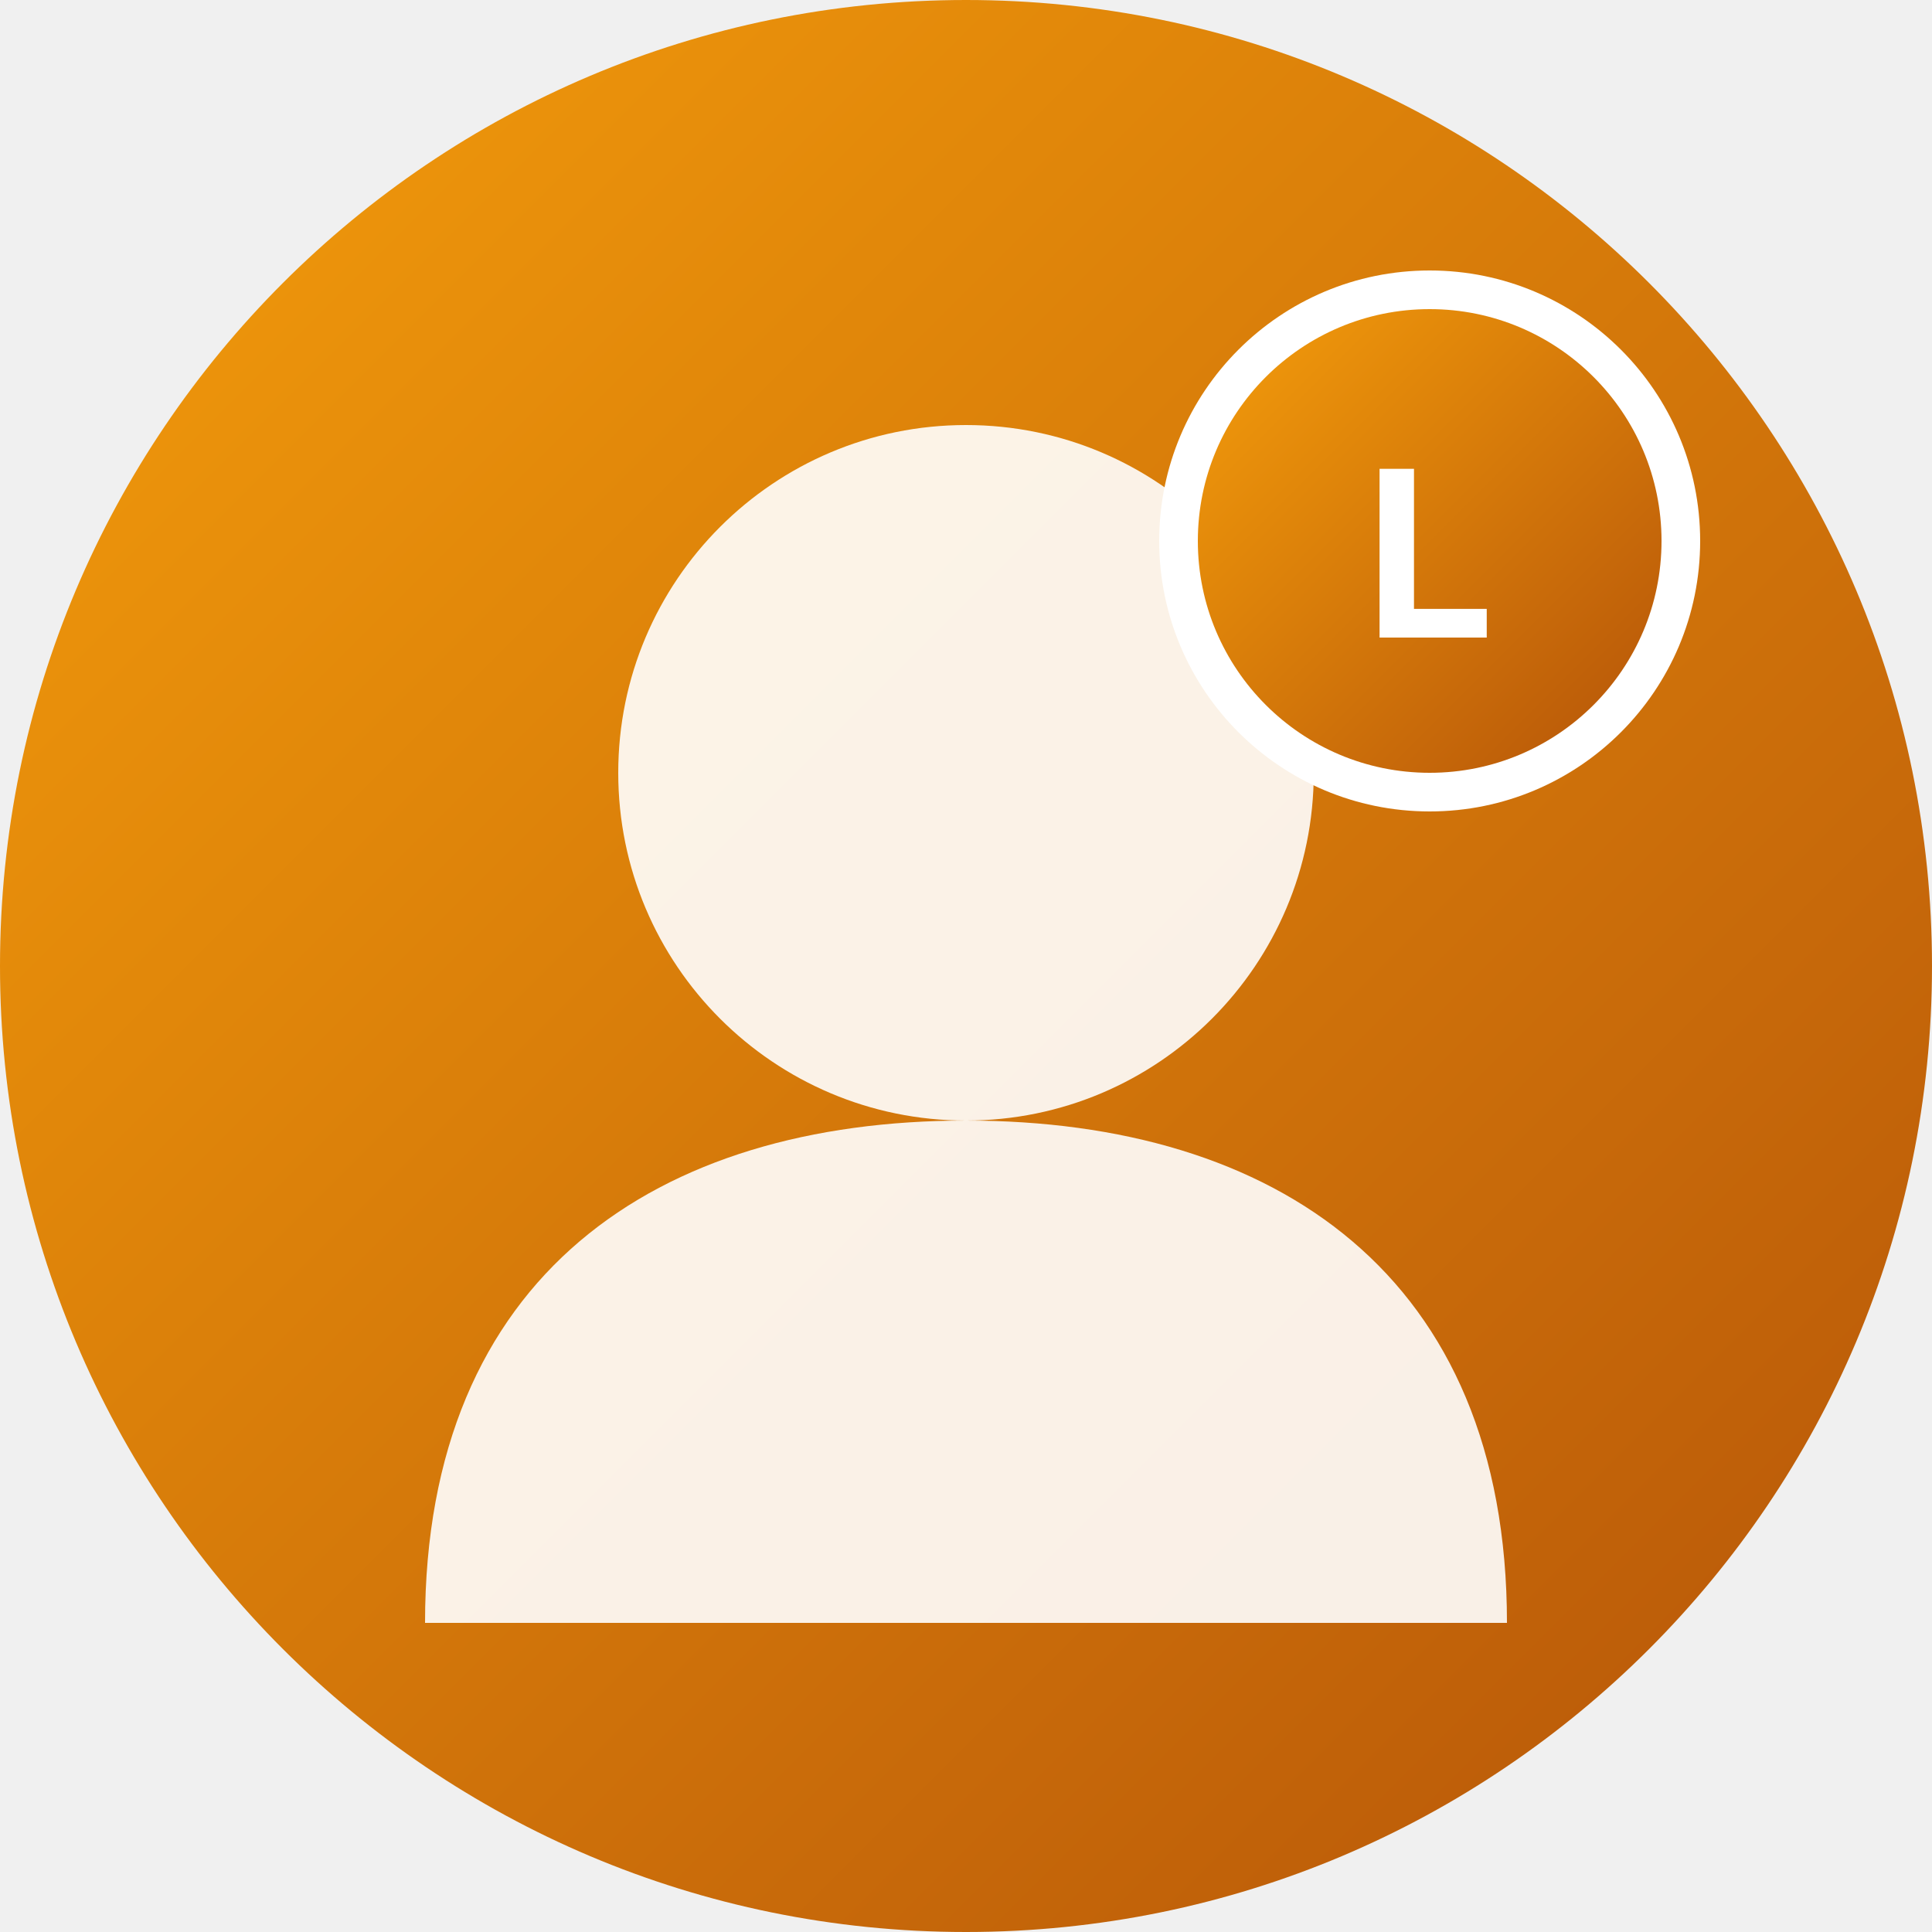
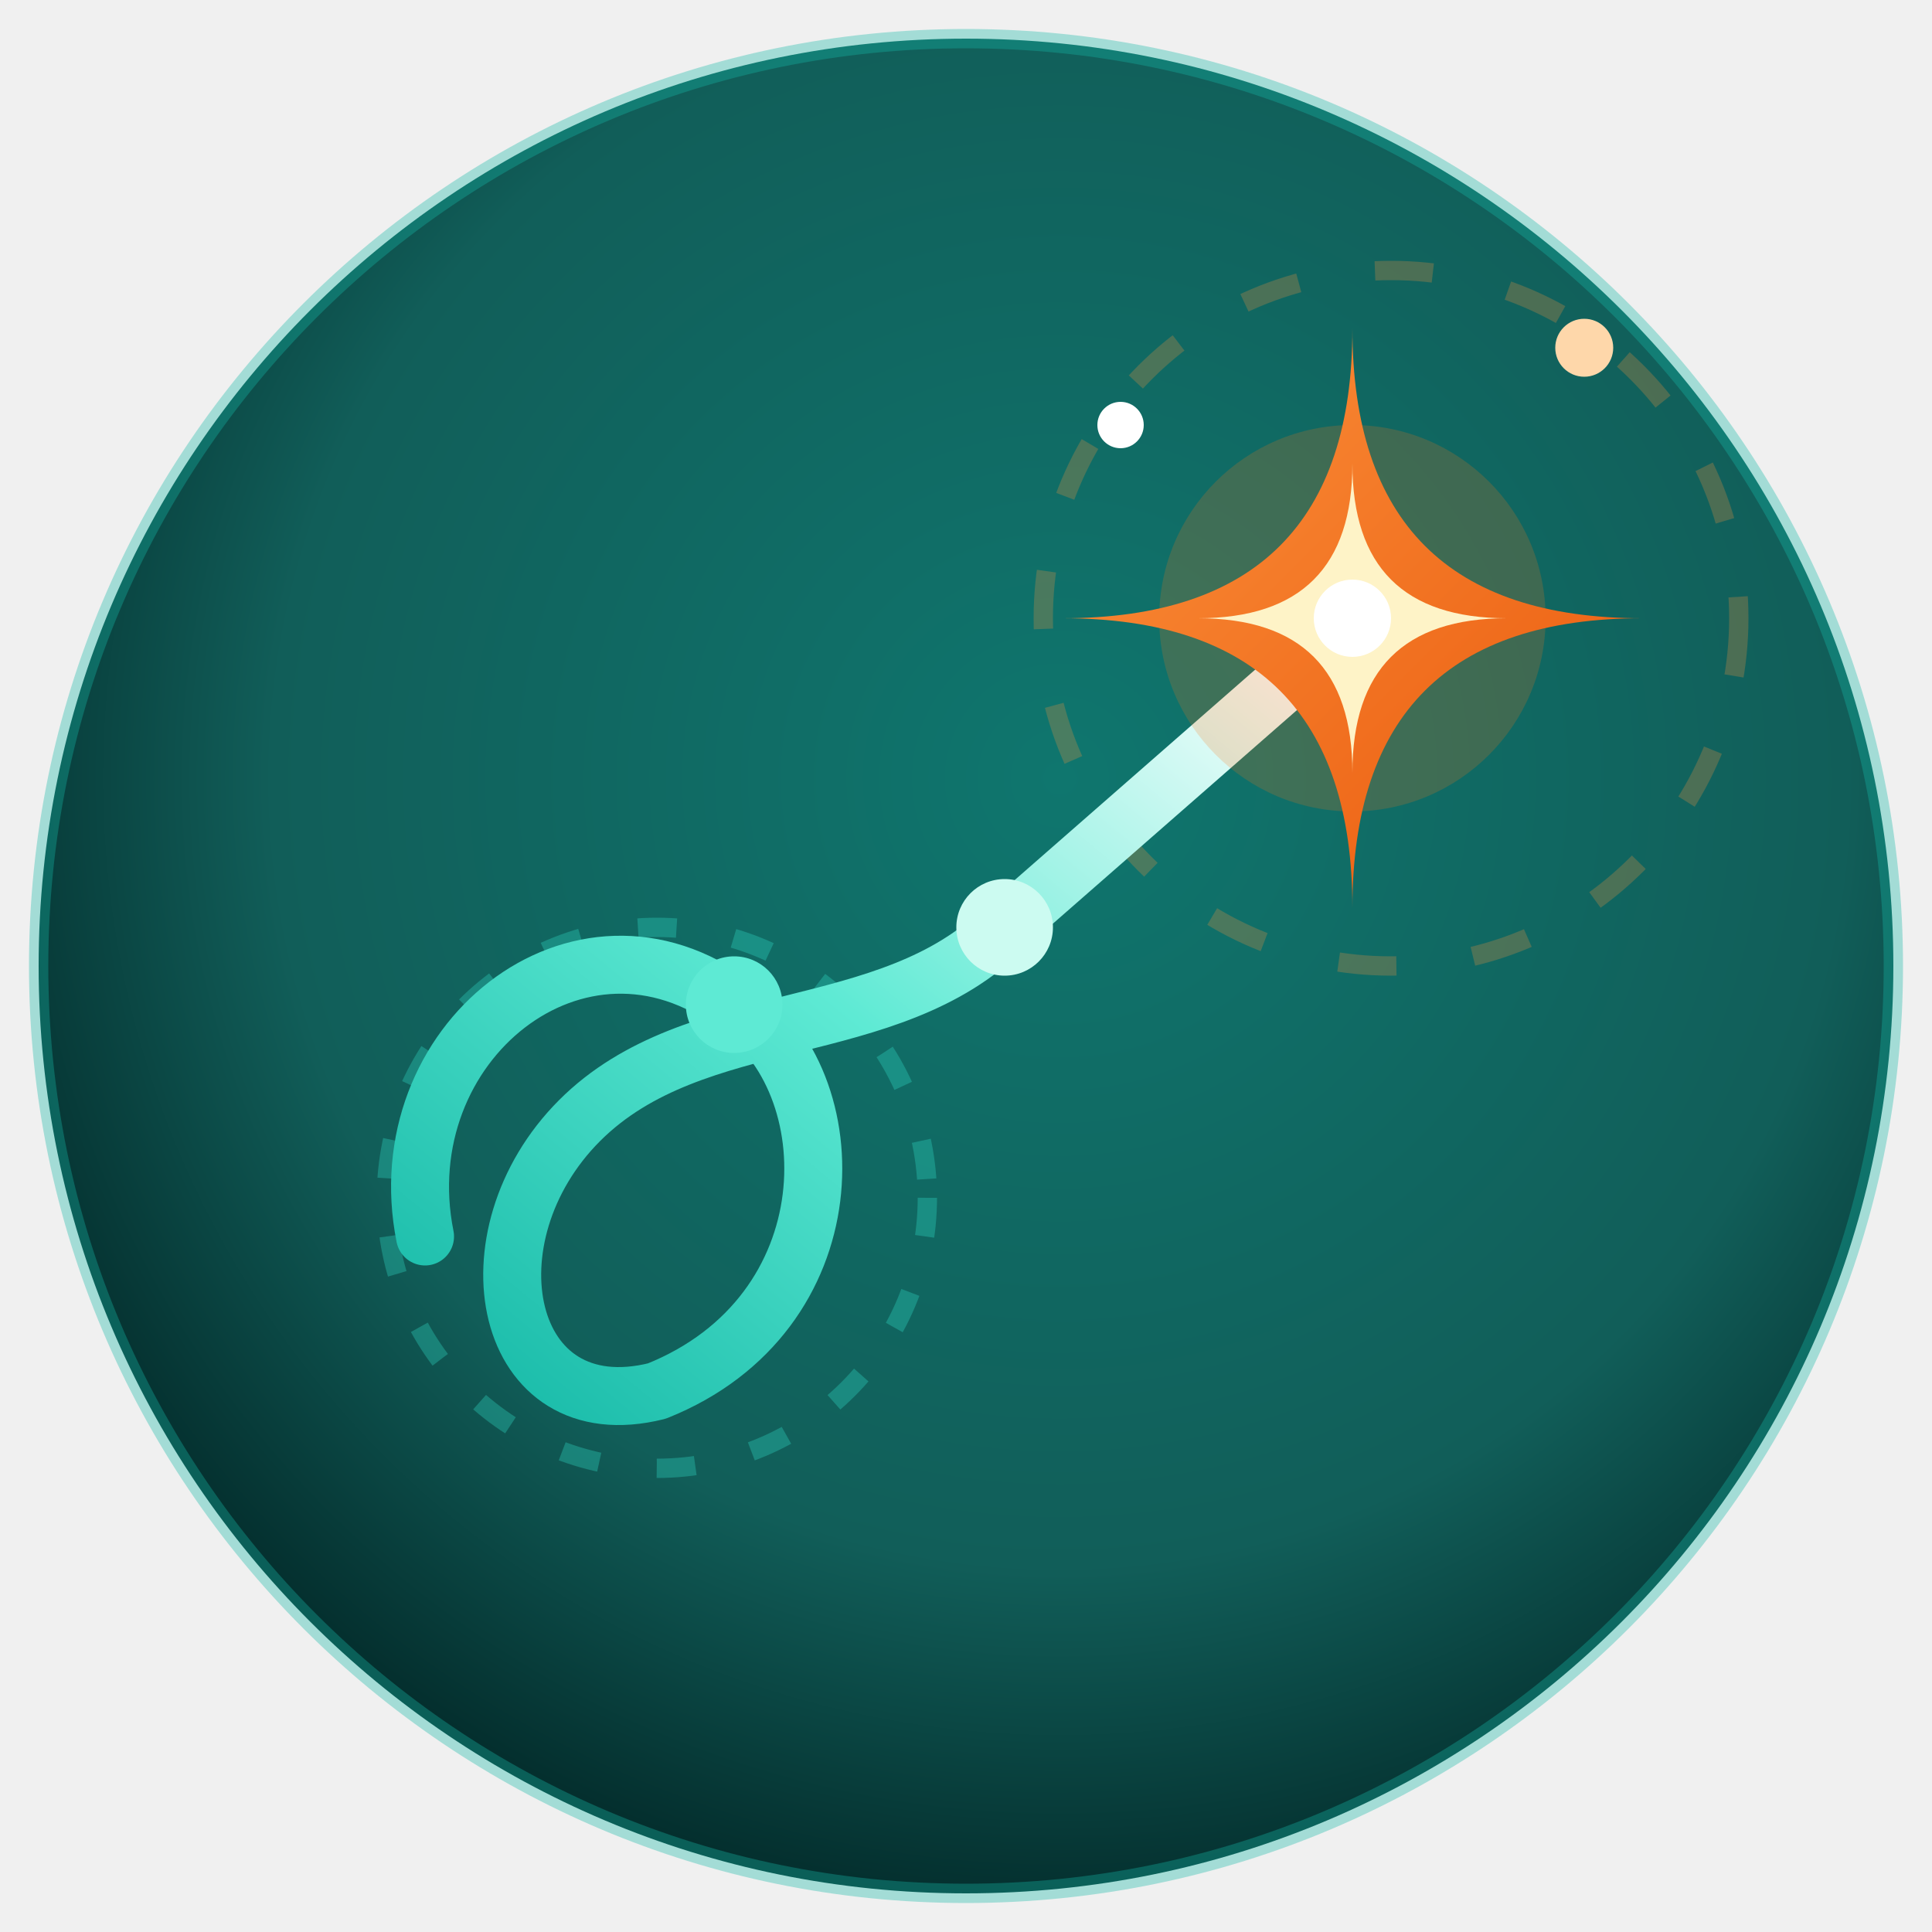
- <svg xmlns="http://www.w3.org/2000/svg" viewBox="0 0 100 100" width="100" height="100">
+ <svg xmlns="http://www.w3.org/2000/svg" viewBox="0 0 100 100" width="100%" height="100%">
  <defs>
-     <linearGradient id="grad_luca" x1="0%" y1="0%" x2="100%" y2="100%">
-       <stop offset="0%" stop-color="#F59E0B" />
-       <stop offset="100%" stop-color="#B45309" />
+     <radialGradient id="bg_luca" cx="55%" cy="40%" r="60%">
+       <stop offset="0%" stop-color="#0f766e" />
+       <stop offset="70%" stop-color="#115e59" />
+       <stop offset="100%" stop-color="#042f2e" />
+     </radialGradient>
+     <linearGradient id="thread_grad_luca" x1="0%" y1="100%" x2="100%" y2="0%">
+       <stop offset="0%" stop-color="#14b8a6" />
+       <stop offset="50%" stop-color="#5eead4" />
+       <stop offset="100%" stop-color="#ffffff" />
+     </linearGradient>
+     <linearGradient id="spark_luca" x1="0%" y1="0%" x2="100%" y2="100%">
+       <stop offset="0%" stop-color="#fb923c" />
+       <stop offset="100%" stop-color="#ea580c" />
    </linearGradient>
  </defs>
-   <rect width="100" height="100" rx="50" fill="url(#grad_luca)" />
-   <circle cx="50" cy="40" r="18" fill="#ffffff" fill-opacity="0.9" />
-   <path d="M 22 84 C 22 66, 34 58, 50 58 C 66 58, 78 66, 78 84 Z" fill="#ffffff" fill-opacity="0.9" />
-   <circle cx="74" cy="28" r="14" fill="#ffffff" />
-   <circle cx="74" cy="28" r="12" fill="url(#grad_luca)" />
-   <text x="74" y="33" font-family="system-ui, -apple-system, sans-serif" font-size="12" font-weight="bold" fill="#ffffff" text-anchor="middle">L</text>
+   <circle cx="50" cy="50" r="48" fill="url(#bg_luca)" stroke="#14b8a6" stroke-width="1" stroke-opacity="0.35" />
+   <circle cx="34" cy="62" r="14" fill="none" stroke="#2dd4bf" stroke-width="1" stroke-dasharray="2 3" opacity="0.35" />
+   <circle cx="72" cy="32" r="18" fill="none" stroke="#fb923c" stroke-width="1" stroke-dasharray="3 4" opacity="0.25" />
+   <path d="M 22 64 C 20 54, 30 46, 38 52 C 44 56, 44 68, 34 72 C 26 74, 24 64, 30 58 C 36 52, 46 54, 52 48 L 68 34" fill="none" stroke="url(#thread_grad_luca)" stroke-width="3" stroke-linecap="round" stroke-linejoin="round" />
+   <circle cx="38" cy="52" r="2.5" fill="#5eead4" />
+   <circle cx="52" cy="48" r="2.5" fill="#ccfbf1" />
+   <g transform="translate(70, 32)">
+     <circle cx="0" cy="0" r="10" fill="#f97316" opacity="0.2" />
+     <path d="M 0,-15 Q 0,0 15,0 Q 0,0 0,15 Q 0,0 -15,0 Q 0,0 0,-15 Z" fill="url(#spark_luca)" />
+     <path d="M 0,-8 Q 0,0 8,0 Q 0,0 0,8 Q 0,0 -8,0 Q 0,0 0,-8 Z" fill="#fef3c7" />
+     <circle cx="0" cy="0" r="2" fill="#ffffff" />
+   </g>
+   <circle cx="82" cy="18" r="1.5" fill="#fed7aa" />
+   <circle cx="58" cy="22" r="1.2" fill="#ffffff" />
</svg>
